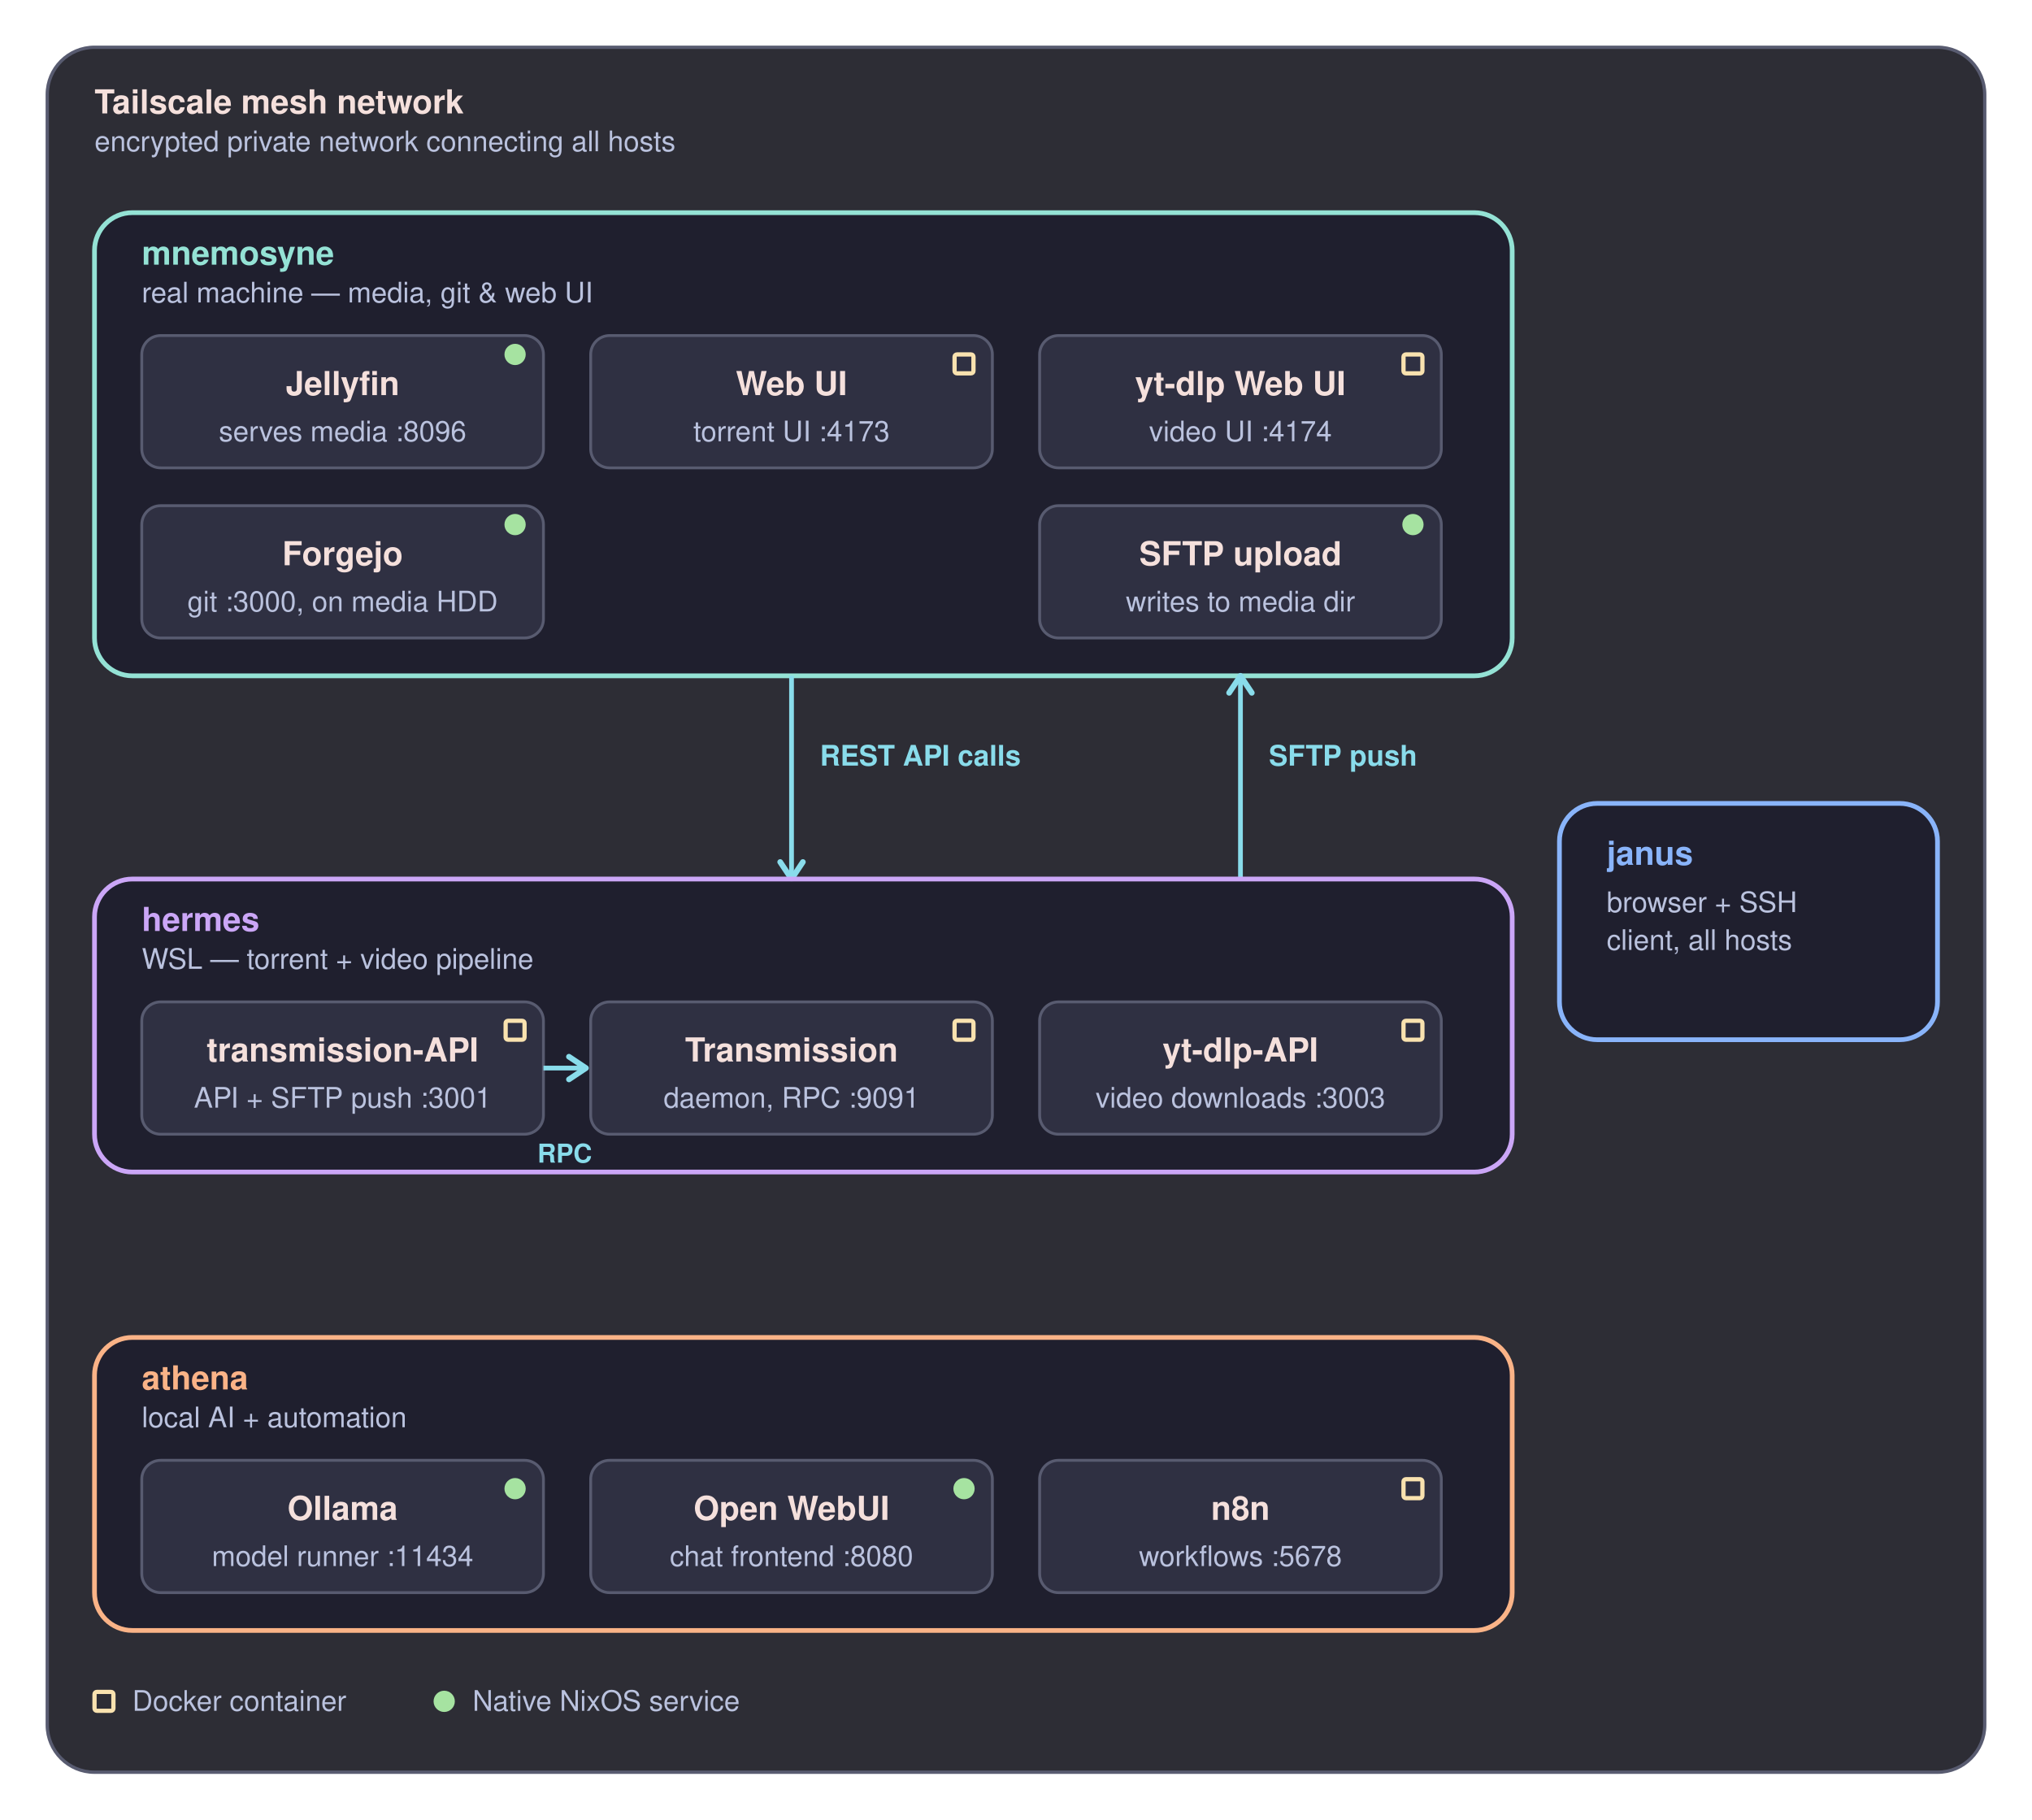
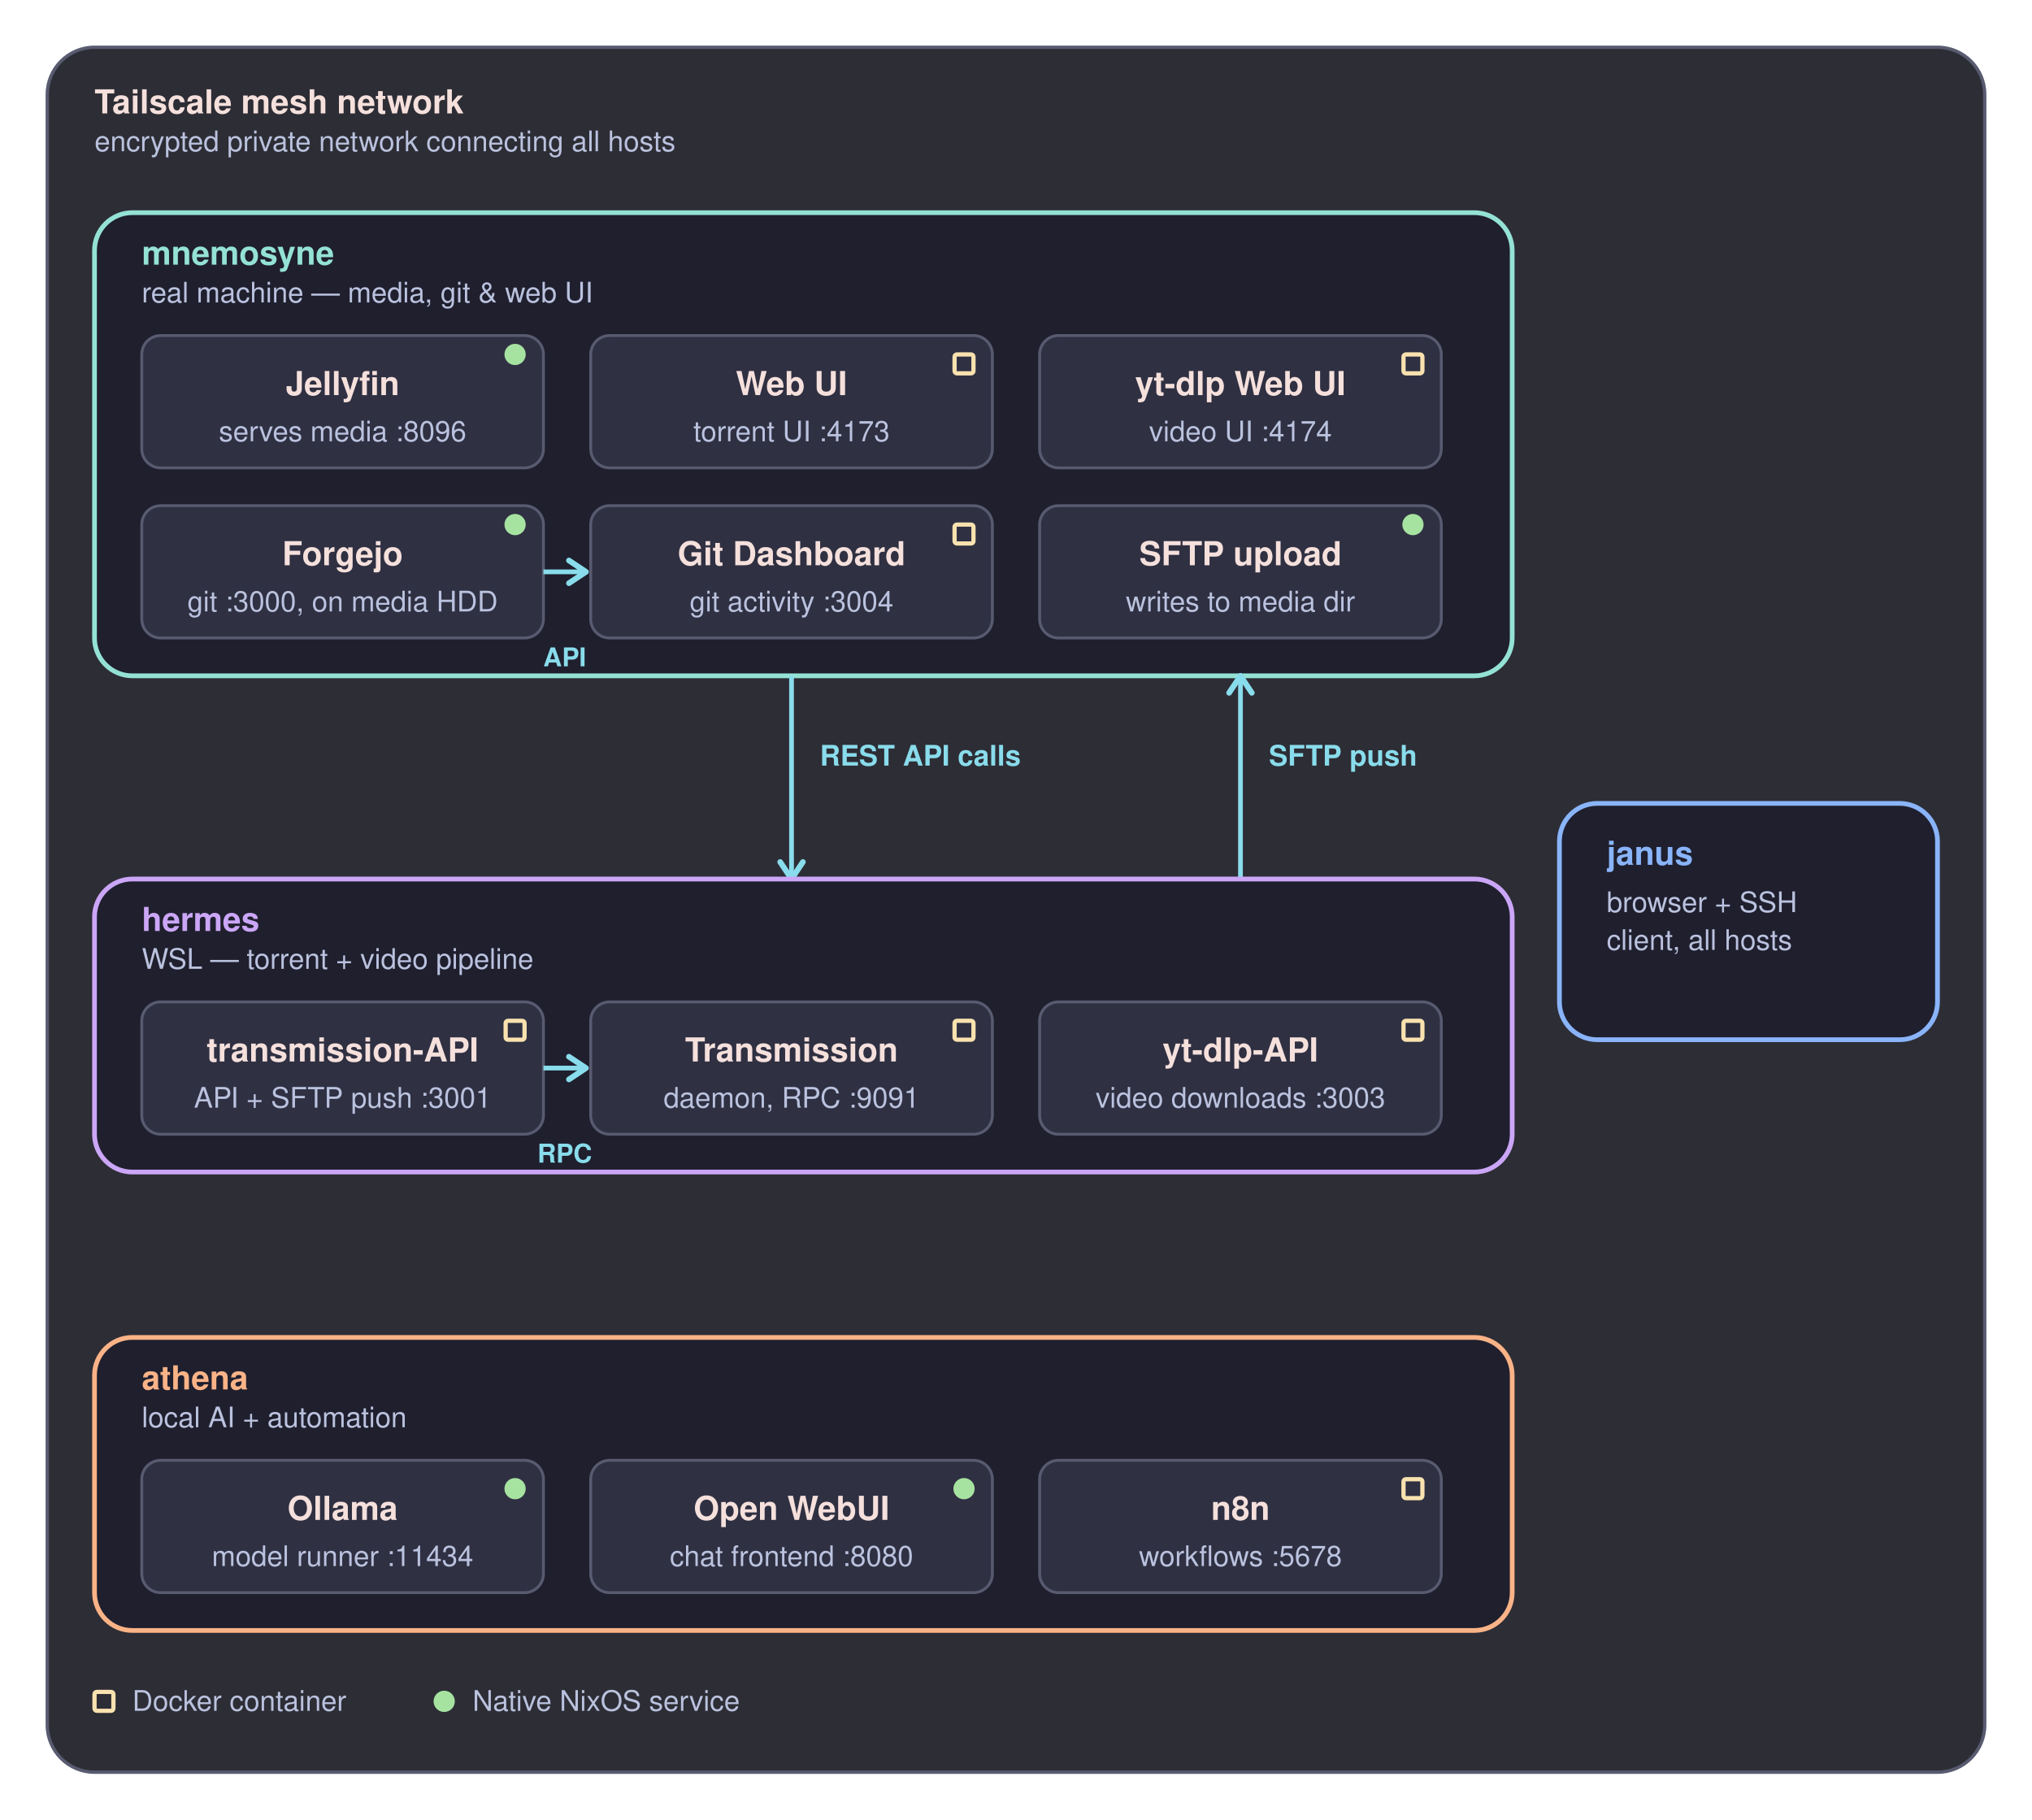
<svg xmlns="http://www.w3.org/2000/svg" width="860" height="770" viewBox="0 0 860 770" font-family="-apple-system, BlinkMacSystemFont, 'Segoe UI', Helvetica, Arial, sans-serif">
  <defs>
    <marker id="arrow" viewBox="0 0 10 10" refX="8" refY="5" markerWidth="6" markerHeight="6" orient="auto-start-reverse">
      <path d="M2 1L8 5L2 9" fill="none" stroke="#89dceb" stroke-width="2" stroke-linecap="round" stroke-linejoin="round" />
    </marker>
    <marker id="arrow-gray" viewBox="0 0 10 10" refX="8" refY="5" markerWidth="6" markerHeight="6" orient="auto-start-reverse">
      <path d="M2 1L8 5L2 9" fill="none" stroke="#9399b2" stroke-width="2" stroke-linecap="round" stroke-linejoin="round" />
    </marker>
  </defs>
  <rect x="20" y="20" width="820" height="730" rx="20" fill="#11111b" fill-opacity="0.88" stroke="#585b70" stroke-width="1.4" />
  <text x="40" y="48" font-size="14" font-weight="700" fill="#f5e0dc">Tailscale mesh network</text>
  <text x="40" y="64" font-size="12" fill="#bac2de">encrypted private network connecting all hosts</text>
  <rect x="40" y="90" width="600" height="196" rx="16" fill="#1e1e2e" fill-opacity="0.92" stroke="#94e2d5" stroke-width="2" />
  <text x="60" y="112" font-size="14" font-weight="700" fill="#94e2d5">mnemosyne</text>
  <text x="60" y="128" font-size="12" fill="#bac2de">real machine — media, git &amp; web UI</text>
  <rect x="60" y="142" width="170" height="56" rx="8" fill="#313244" fill-opacity="0.95" stroke="#585b70" stroke-width="1.2" />
  <circle cx="218" cy="150" r="4.5" fill="#a6e3a1" />
  <text x="145" y="164" text-anchor="middle" dominant-baseline="central" font-size="14" font-weight="700" fill="#f5e0dc">Jellyfin</text>
  <text x="145" y="184" text-anchor="middle" dominant-baseline="central" font-size="12" fill="#bac2de">serves media :8096</text>
  <rect x="250" y="142" width="170" height="56" rx="8" fill="#313244" fill-opacity="0.95" stroke="#585b70" stroke-width="1.2" />
  <rect x="404" y="150" width="8" height="8" rx="1" fill="none" stroke="#f9e2af" stroke-width="1.8" />
  <text x="335" y="164" text-anchor="middle" dominant-baseline="central" font-size="14" font-weight="700" fill="#f5e0dc">Web UI</text>
  <text x="335" y="184" text-anchor="middle" dominant-baseline="central" font-size="12" fill="#bac2de">torrent UI :4173</text>
  <rect x="440" y="142" width="170" height="56" rx="8" fill="#313244" fill-opacity="0.95" stroke="#585b70" stroke-width="1.2" />
  <rect x="594" y="150" width="8" height="8" rx="1" fill="none" stroke="#f9e2af" stroke-width="1.8" />
  <text x="525" y="164" text-anchor="middle" dominant-baseline="central" font-size="14" font-weight="700" fill="#f5e0dc">yt-dlp Web UI</text>
  <text x="525" y="184" text-anchor="middle" dominant-baseline="central" font-size="12" fill="#bac2de">video UI :4174</text>
  <rect x="60" y="214" width="170" height="56" rx="8" fill="#313244" fill-opacity="0.95" stroke="#585b70" stroke-width="1.2" />
  <circle cx="218" cy="222" r="4.5" fill="#a6e3a1" />
  <text x="145" y="236" text-anchor="middle" dominant-baseline="central" font-size="14" font-weight="700" fill="#f5e0dc">Forgejo</text>
  <text x="145" y="256" text-anchor="middle" dominant-baseline="central" font-size="12" fill="#bac2de">git :3000, on media HDD</text>
+   <rect x="250" y="214" width="170" height="56" rx="8" fill="#313244" fill-opacity="0.95" stroke="#585b70" stroke-width="1.2" />
+   <rect x="404" y="222" width="8" height="8" rx="1" fill="none" stroke="#f9e2af" stroke-width="1.8" />
+   <text x="335" y="236" text-anchor="middle" dominant-baseline="central" font-size="14" font-weight="700" fill="#f5e0dc">Git Dashboard</text>
+   <text x="335" y="256" text-anchor="middle" dominant-baseline="central" font-size="12" fill="#bac2de">git activity :3004</text>
+   <line x1="230" y1="242" x2="248" y2="242" stroke="#89dceb" stroke-width="2" marker-end="url(#arrow)" />
+   <text x="239" y="282" text-anchor="middle" font-size="11" font-weight="600" fill="#89dceb">API</text>
  <rect x="440" y="214" width="170" height="56" rx="8" fill="#313244" fill-opacity="0.95" stroke="#585b70" stroke-width="1.2" />
  <circle cx="598" cy="222" r="4.5" fill="#a6e3a1" />
  <text x="525" y="236" text-anchor="middle" dominant-baseline="central" font-size="14" font-weight="700" fill="#f5e0dc">SFTP upload</text>
  <text x="525" y="256" text-anchor="middle" dominant-baseline="central" font-size="12" fill="#bac2de">writes to media dir</text>
  <line x1="335" y1="286" x2="335" y2="372" stroke="#89dceb" stroke-width="2" marker-end="url(#arrow)" />
  <text x="347" y="324" font-size="12" font-weight="600" fill="#89dceb">REST API calls</text>
  <line x1="525" y1="372" x2="525" y2="286" stroke="#89dceb" stroke-width="2" marker-end="url(#arrow)" />
  <text x="537" y="324" font-size="12" font-weight="600" fill="#89dceb">SFTP push</text>
  <rect x="40" y="372" width="600" height="124" rx="16" fill="#1e1e2e" fill-opacity="0.92" stroke="#cba6f7" stroke-width="2" />
  <text x="60" y="394" font-size="14" font-weight="700" fill="#cba6f7">hermes</text>
  <text x="60" y="410" font-size="12" fill="#bac2de">WSL — torrent + video pipeline</text>
  <rect x="60" y="424" width="170" height="56" rx="8" fill="#313244" fill-opacity="0.95" stroke="#585b70" stroke-width="1.2" />
  <rect x="214" y="432" width="8" height="8" rx="1" fill="none" stroke="#f9e2af" stroke-width="1.8" />
  <text x="145" y="446" text-anchor="middle" dominant-baseline="central" font-size="14" font-weight="700" fill="#f5e0dc">transmission-API</text>
  <text x="145" y="466" text-anchor="middle" dominant-baseline="central" font-size="12" fill="#bac2de">API + SFTP push :3001</text>
  <rect x="250" y="424" width="170" height="56" rx="8" fill="#313244" fill-opacity="0.95" stroke="#585b70" stroke-width="1.2" />
  <rect x="404" y="432" width="8" height="8" rx="1" fill="none" stroke="#f9e2af" stroke-width="1.8" />
  <text x="335" y="446" text-anchor="middle" dominant-baseline="central" font-size="14" font-weight="700" fill="#f5e0dc">Transmission</text>
  <text x="335" y="466" text-anchor="middle" dominant-baseline="central" font-size="12" fill="#bac2de">daemon, RPC :9091</text>
  <line x1="230" y1="452" x2="248" y2="452" stroke="#89dceb" stroke-width="2" marker-end="url(#arrow)" />
  <text x="239" y="492" text-anchor="middle" font-size="11" font-weight="600" fill="#89dceb">RPC</text>
  <rect x="440" y="424" width="170" height="56" rx="8" fill="#313244" fill-opacity="0.95" stroke="#585b70" stroke-width="1.2" />
  <rect x="594" y="432" width="8" height="8" rx="1" fill="none" stroke="#f9e2af" stroke-width="1.8" />
  <text x="525" y="446" text-anchor="middle" dominant-baseline="central" font-size="14" font-weight="700" fill="#f5e0dc">yt-dlp-API</text>
  <text x="525" y="466" text-anchor="middle" dominant-baseline="central" font-size="12" fill="#bac2de">video downloads :3003</text>
  <rect x="40" y="566" width="600" height="124" rx="16" fill="#1e1e2e" fill-opacity="0.92" stroke="#fab387" stroke-width="2" />
  <text x="60" y="588" font-size="14" font-weight="700" fill="#fab387">athena</text>
  <text x="60" y="604" font-size="12" fill="#bac2de">local AI + automation</text>
  <rect x="60" y="618" width="170" height="56" rx="8" fill="#313244" fill-opacity="0.95" stroke="#585b70" stroke-width="1.2" />
  <circle cx="218" cy="630" r="4.5" fill="#a6e3a1" />
  <text x="145" y="640" text-anchor="middle" dominant-baseline="central" font-size="14" font-weight="700" fill="#f5e0dc">Ollama</text>
  <text x="145" y="660" text-anchor="middle" dominant-baseline="central" font-size="12" fill="#bac2de">model runner :11434</text>
  <rect x="250" y="618" width="170" height="56" rx="8" fill="#313244" fill-opacity="0.95" stroke="#585b70" stroke-width="1.2" />
  <circle cx="408" cy="630" r="4.5" fill="#a6e3a1" />
  <text x="335" y="640" text-anchor="middle" dominant-baseline="central" font-size="14" font-weight="700" fill="#f5e0dc">Open WebUI</text>
  <text x="335" y="660" text-anchor="middle" dominant-baseline="central" font-size="12" fill="#bac2de">chat frontend :8080</text>
  <rect x="440" y="618" width="170" height="56" rx="8" fill="#313244" fill-opacity="0.95" stroke="#585b70" stroke-width="1.2" />
  <rect x="594" y="626" width="8" height="8" rx="1" fill="none" stroke="#f9e2af" stroke-width="1.8" />
  <text x="525" y="640" text-anchor="middle" dominant-baseline="central" font-size="14" font-weight="700" fill="#f5e0dc">n8n</text>
  <text x="525" y="660" text-anchor="middle" dominant-baseline="central" font-size="12" fill="#bac2de">workflows :5678</text>
  <rect x="40" y="716" width="8" height="8" rx="1" fill="none" stroke="#f9e2af" stroke-width="1.8" />
  <text x="56" y="724" font-size="12" fill="#bac2de">Docker container</text>
  <circle cx="188" cy="720" r="4.5" fill="#a6e3a1" />
  <text x="200" y="724" font-size="12" fill="#bac2de">Native NixOS service</text>
  <rect x="660" y="340" width="160" height="100" rx="16" fill="#1e1e2e" fill-opacity="0.92" stroke="#89b4fa" stroke-width="2" />
  <text x="680" y="366" font-size="14" font-weight="700" fill="#89b4fa">janus</text>
  <text x="680" y="386" font-size="12" fill="#bac2de">browser + SSH</text>
  <text x="680" y="402" font-size="12" fill="#bac2de">client, all hosts</text>
</svg>
